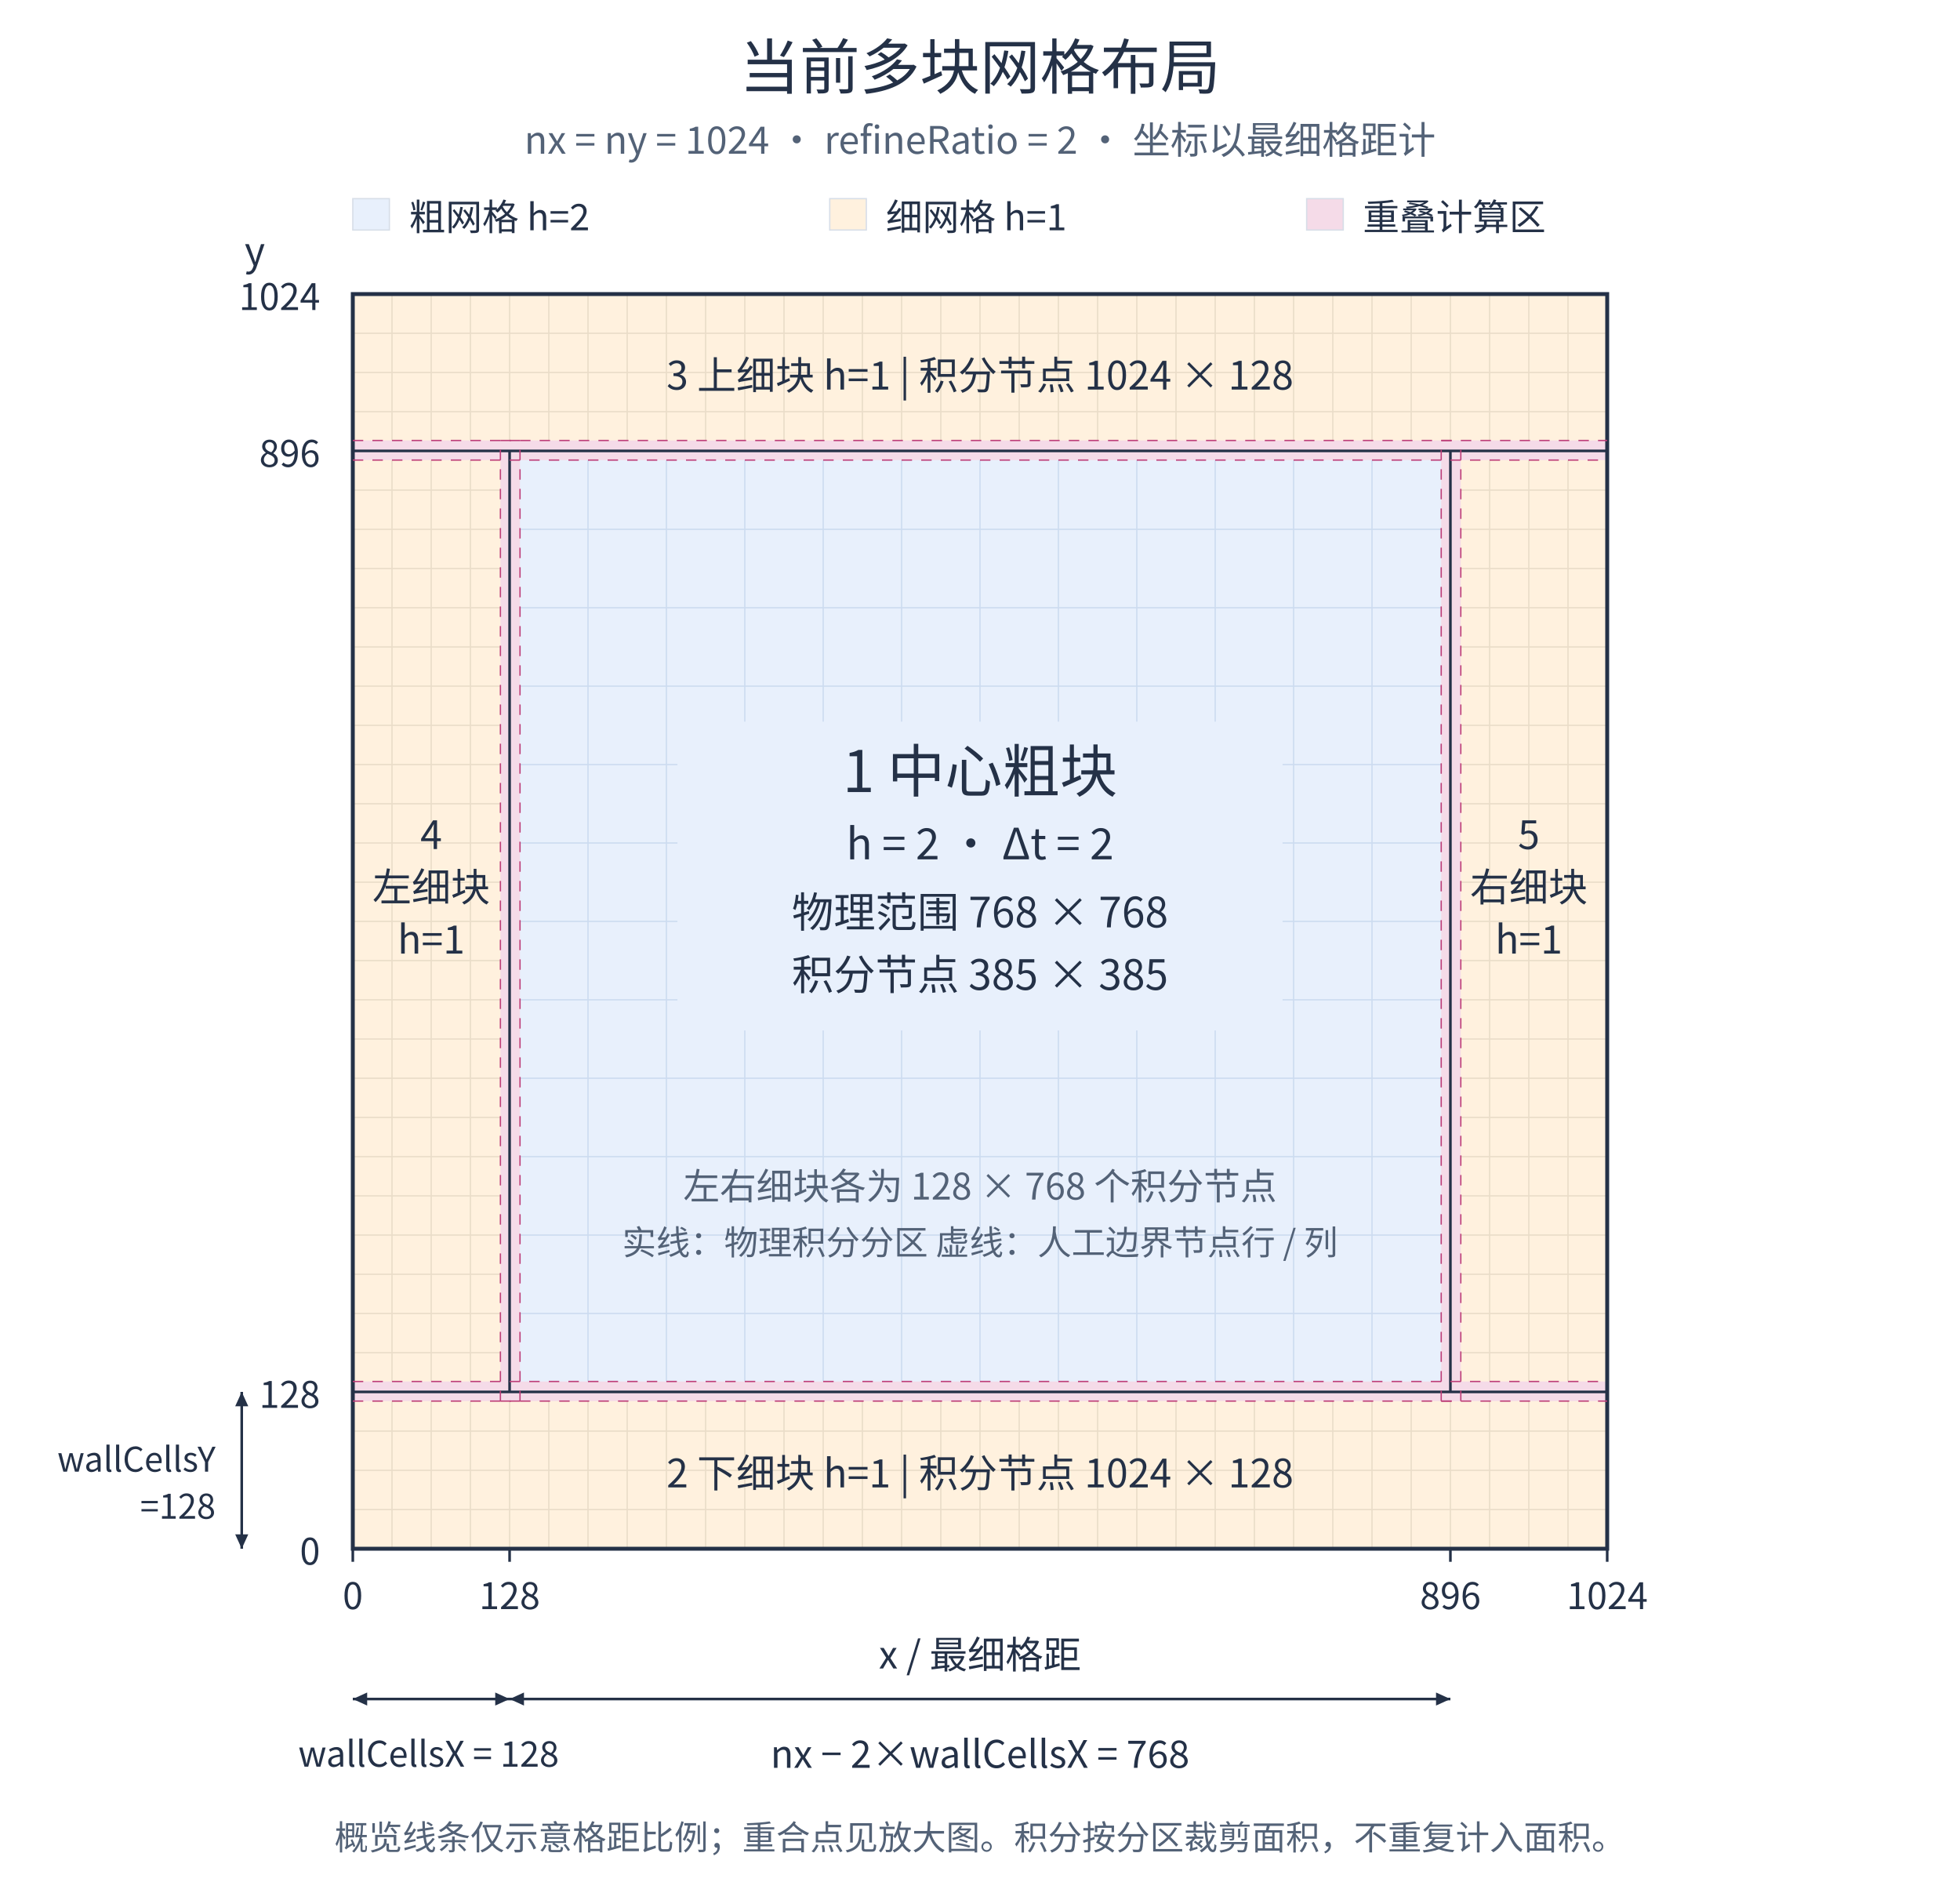
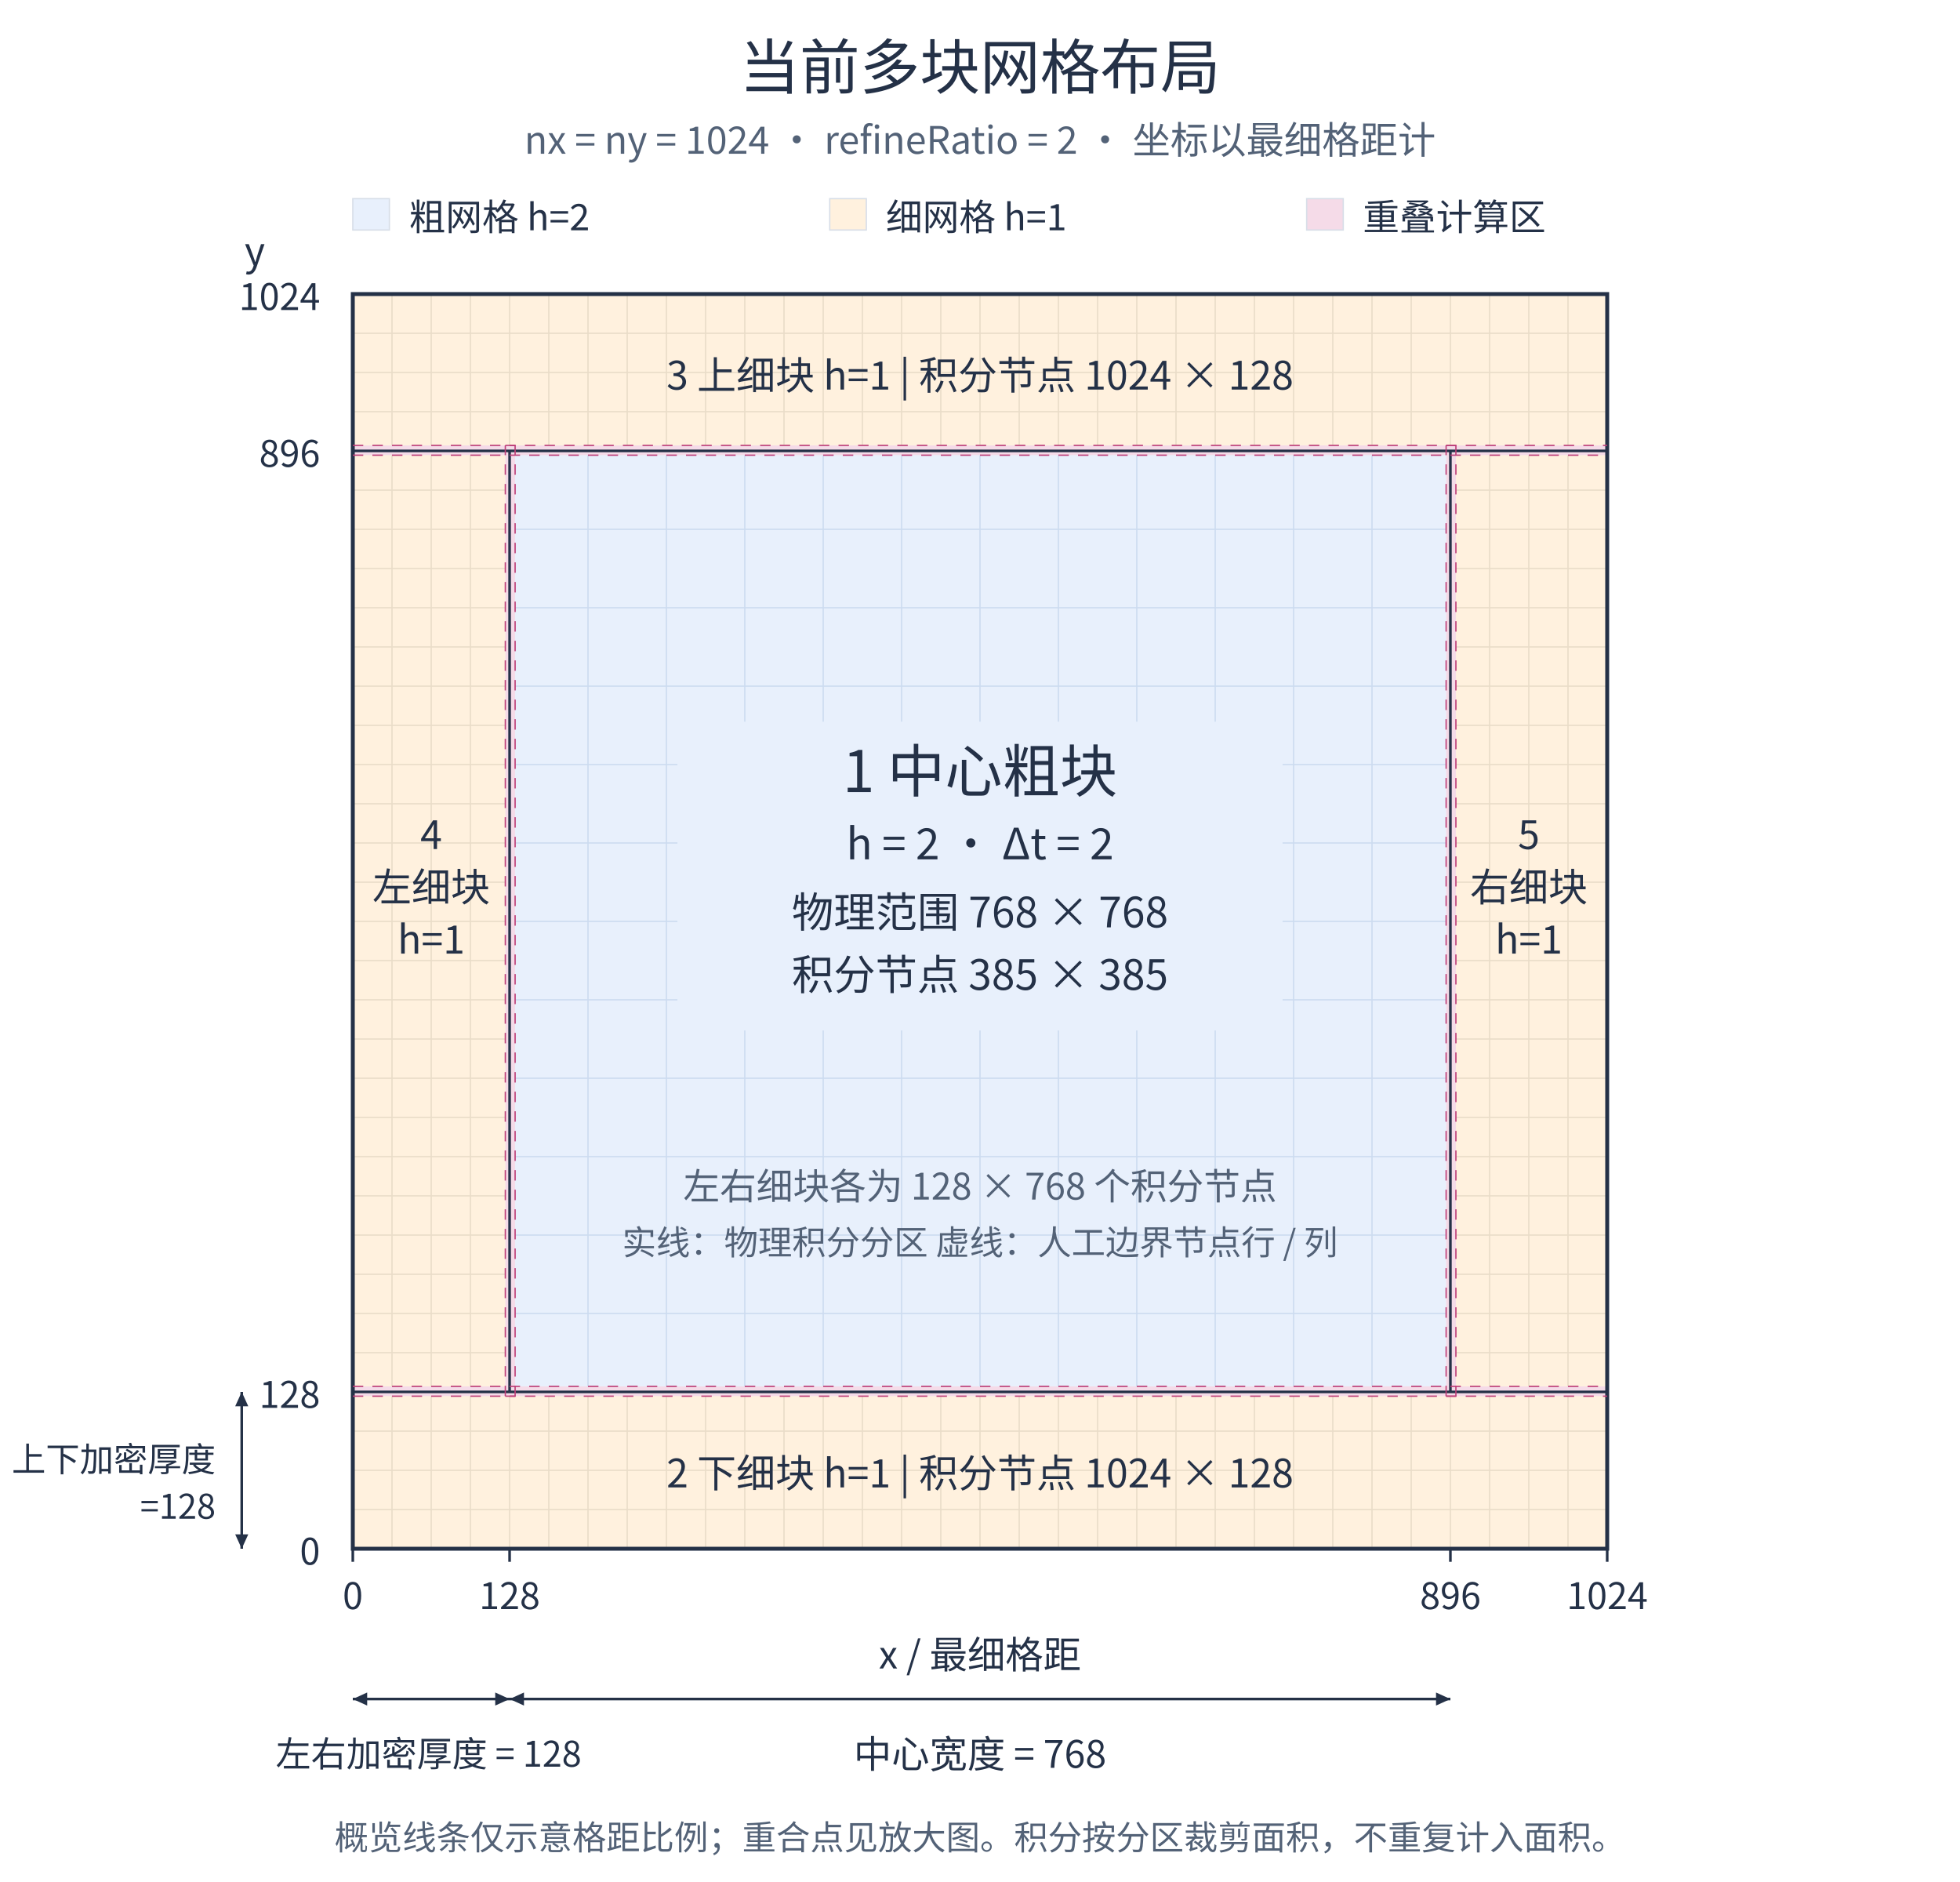
<svg xmlns="http://www.w3.org/2000/svg" width="1500" height="1440" viewBox="0 0 1500 1440" role="img">
  <rect x="0" y="0" width="1500" height="1440" fill="#ffffff" stroke="none" stroke-width="1" />
  <text x="750" y="48" font-family="Microsoft YaHei, Noto Sans CJK SC, sans-serif" font-size="46" fill="#243147" text-anchor="middle" dominant-baseline="central">当前多块网格布局</text>
  <text x="750" y="105" font-family="Microsoft YaHei, Noto Sans CJK SC, sans-serif" font-size="29" fill="#536277" text-anchor="middle" dominant-baseline="central">nx = ny = 1024    ·    refineRatio = 2    ·    坐标以最细格距计</text>
  <rect x="270" y="152" width="28" height="24" fill="#e8f0fc" stroke="#d7dee8" stroke-width="1" />
  <text x="313" y="164" font-family="Microsoft YaHei, Noto Sans CJK SC, sans-serif" font-size="28" fill="#243147" text-anchor="start" dominant-baseline="central">粗网格 h=2</text>
  <rect x="635" y="152" width="28" height="24" fill="#fff1de" stroke="#d7dee8" stroke-width="1" />
  <text x="678" y="164" font-family="Microsoft YaHei, Noto Sans CJK SC, sans-serif" font-size="28" fill="#243147" text-anchor="start" dominant-baseline="central">细网格 h=1</text>
  <rect x="1000" y="152" width="28" height="24" fill="#f5dbe8" stroke="#d7dee8" stroke-width="1" />
  <text x="1043" y="164" font-family="Microsoft YaHei, Noto Sans CJK SC, sans-serif" font-size="28" fill="#243147" text-anchor="start" dominant-baseline="central">重叠计算区</text>
  <rect x="270.0" y="225.0" width="960.0" height="960.0" fill="#fff1de" stroke="none" stroke-width="1" />
  <rect x="390.0" y="345.0" width="720.0" height="720.0" fill="#e8f0fc" stroke="none" stroke-width="1" />
  <line x1="270.0" y1="1185.0" x2="270.0" y2="1065.0" stroke="#e9dcc8" stroke-width="1" />
  <line x1="270.0" y1="345.0" x2="270.0" y2="225.0" stroke="#e9dcc8" stroke-width="1" />
  <line x1="300.0" y1="1185.0" x2="300.0" y2="1065.0" stroke="#e9dcc8" stroke-width="1" />
  <line x1="300.0" y1="345.0" x2="300.0" y2="225.0" stroke="#e9dcc8" stroke-width="1" />
  <line x1="330.0" y1="1185.0" x2="330.0" y2="1065.0" stroke="#e9dcc8" stroke-width="1" />
  <line x1="330.0" y1="345.0" x2="330.0" y2="225.0" stroke="#e9dcc8" stroke-width="1" />
  <line x1="360.0" y1="1185.0" x2="360.0" y2="1065.0" stroke="#e9dcc8" stroke-width="1" />
  <line x1="360.0" y1="345.0" x2="360.0" y2="225.0" stroke="#e9dcc8" stroke-width="1" />
  <line x1="390.0" y1="1185.0" x2="390.0" y2="1065.0" stroke="#e9dcc8" stroke-width="1" />
  <line x1="390.0" y1="345.0" x2="390.0" y2="225.0" stroke="#e9dcc8" stroke-width="1" />
  <line x1="420.0" y1="1185.0" x2="420.0" y2="1065.0" stroke="#e9dcc8" stroke-width="1" />
  <line x1="420.0" y1="345.0" x2="420.0" y2="225.0" stroke="#e9dcc8" stroke-width="1" />
  <line x1="450.0" y1="1185.0" x2="450.0" y2="1065.0" stroke="#e9dcc8" stroke-width="1" />
  <line x1="450.0" y1="345.0" x2="450.0" y2="225.0" stroke="#e9dcc8" stroke-width="1" />
  <line x1="480.0" y1="1185.0" x2="480.0" y2="1065.0" stroke="#e9dcc8" stroke-width="1" />
  <line x1="480.0" y1="345.0" x2="480.0" y2="225.0" stroke="#e9dcc8" stroke-width="1" />
  <line x1="510.0" y1="1185.0" x2="510.0" y2="1065.0" stroke="#e9dcc8" stroke-width="1" />
  <line x1="510.0" y1="345.0" x2="510.0" y2="225.0" stroke="#e9dcc8" stroke-width="1" />
  <line x1="540.0" y1="1185.0" x2="540.0" y2="1065.0" stroke="#e9dcc8" stroke-width="1" />
  <line x1="540.0" y1="345.0" x2="540.0" y2="225.0" stroke="#e9dcc8" stroke-width="1" />
  <line x1="570.0" y1="1185.0" x2="570.0" y2="1065.0" stroke="#e9dcc8" stroke-width="1" />
  <line x1="570.0" y1="345.0" x2="570.0" y2="225.0" stroke="#e9dcc8" stroke-width="1" />
  <line x1="600.0" y1="1185.0" x2="600.0" y2="1065.0" stroke="#e9dcc8" stroke-width="1" />
  <line x1="600.0" y1="345.0" x2="600.0" y2="225.0" stroke="#e9dcc8" stroke-width="1" />
  <line x1="630.0" y1="1185.0" x2="630.0" y2="1065.0" stroke="#e9dcc8" stroke-width="1" />
  <line x1="630.0" y1="345.0" x2="630.0" y2="225.0" stroke="#e9dcc8" stroke-width="1" />
  <line x1="660.0" y1="1185.0" x2="660.0" y2="1065.0" stroke="#e9dcc8" stroke-width="1" />
  <line x1="660.0" y1="345.0" x2="660.0" y2="225.0" stroke="#e9dcc8" stroke-width="1" />
  <line x1="690.0" y1="1185.0" x2="690.0" y2="1065.0" stroke="#e9dcc8" stroke-width="1" />
  <line x1="690.0" y1="345.0" x2="690.0" y2="225.0" stroke="#e9dcc8" stroke-width="1" />
  <line x1="720.0" y1="1185.0" x2="720.0" y2="1065.0" stroke="#e9dcc8" stroke-width="1" />
  <line x1="720.0" y1="345.0" x2="720.0" y2="225.0" stroke="#e9dcc8" stroke-width="1" />
  <line x1="750.0" y1="1185.0" x2="750.0" y2="1065.0" stroke="#e9dcc8" stroke-width="1" />
  <line x1="750.0" y1="345.0" x2="750.0" y2="225.0" stroke="#e9dcc8" stroke-width="1" />
  <line x1="780.0" y1="1185.0" x2="780.0" y2="1065.0" stroke="#e9dcc8" stroke-width="1" />
  <line x1="780.0" y1="345.0" x2="780.0" y2="225.0" stroke="#e9dcc8" stroke-width="1" />
  <line x1="810.0" y1="1185.0" x2="810.0" y2="1065.0" stroke="#e9dcc8" stroke-width="1" />
  <line x1="810.0" y1="345.0" x2="810.0" y2="225.0" stroke="#e9dcc8" stroke-width="1" />
  <line x1="840.0" y1="1185.0" x2="840.0" y2="1065.0" stroke="#e9dcc8" stroke-width="1" />
  <line x1="840.0" y1="345.0" x2="840.0" y2="225.0" stroke="#e9dcc8" stroke-width="1" />
  <line x1="870.0" y1="1185.0" x2="870.0" y2="1065.0" stroke="#e9dcc8" stroke-width="1" />
  <line x1="870.0" y1="345.0" x2="870.0" y2="225.0" stroke="#e9dcc8" stroke-width="1" />
  <line x1="900.0" y1="1185.0" x2="900.0" y2="1065.0" stroke="#e9dcc8" stroke-width="1" />
  <line x1="900.0" y1="345.0" x2="900.0" y2="225.0" stroke="#e9dcc8" stroke-width="1" />
  <line x1="930.0" y1="1185.0" x2="930.0" y2="1065.0" stroke="#e9dcc8" stroke-width="1" />
  <line x1="930.0" y1="345.0" x2="930.0" y2="225.0" stroke="#e9dcc8" stroke-width="1" />
  <line x1="960.0" y1="1185.0" x2="960.0" y2="1065.0" stroke="#e9dcc8" stroke-width="1" />
  <line x1="960.0" y1="345.0" x2="960.0" y2="225.0" stroke="#e9dcc8" stroke-width="1" />
  <line x1="990.0" y1="1185.0" x2="990.0" y2="1065.0" stroke="#e9dcc8" stroke-width="1" />
  <line x1="990.0" y1="345.0" x2="990.0" y2="225.0" stroke="#e9dcc8" stroke-width="1" />
  <line x1="1020.0" y1="1185.0" x2="1020.0" y2="1065.0" stroke="#e9dcc8" stroke-width="1" />
  <line x1="1020.0" y1="345.0" x2="1020.0" y2="225.0" stroke="#e9dcc8" stroke-width="1" />
  <line x1="1050.0" y1="1185.0" x2="1050.0" y2="1065.0" stroke="#e9dcc8" stroke-width="1" />
  <line x1="1050.0" y1="345.0" x2="1050.0" y2="225.0" stroke="#e9dcc8" stroke-width="1" />
  <line x1="1080.0" y1="1185.0" x2="1080.0" y2="1065.0" stroke="#e9dcc8" stroke-width="1" />
  <line x1="1080.0" y1="345.0" x2="1080.0" y2="225.0" stroke="#e9dcc8" stroke-width="1" />
  <line x1="1110.0" y1="1185.0" x2="1110.0" y2="1065.0" stroke="#e9dcc8" stroke-width="1" />
  <line x1="1110.0" y1="345.0" x2="1110.0" y2="225.0" stroke="#e9dcc8" stroke-width="1" />
  <line x1="1140.0" y1="1185.0" x2="1140.0" y2="1065.0" stroke="#e9dcc8" stroke-width="1" />
  <line x1="1140.0" y1="345.0" x2="1140.0" y2="225.0" stroke="#e9dcc8" stroke-width="1" />
  <line x1="1170.0" y1="1185.0" x2="1170.0" y2="1065.0" stroke="#e9dcc8" stroke-width="1" />
  <line x1="1170.0" y1="345.0" x2="1170.0" y2="225.0" stroke="#e9dcc8" stroke-width="1" />
  <line x1="1200.0" y1="1185.0" x2="1200.0" y2="1065.0" stroke="#e9dcc8" stroke-width="1" />
  <line x1="1200.0" y1="345.0" x2="1200.0" y2="225.0" stroke="#e9dcc8" stroke-width="1" />
  <line x1="1230.0" y1="1185.0" x2="1230.0" y2="1065.0" stroke="#e9dcc8" stroke-width="1" />
  <line x1="1230.0" y1="345.0" x2="1230.0" y2="225.0" stroke="#e9dcc8" stroke-width="1" />
  <line x1="270.0" y1="1185.0" x2="1230.0" y2="1185.0" stroke="#e9dcc8" stroke-width="1" />
  <line x1="270.0" y1="1155.0" x2="1230.0" y2="1155.0" stroke="#e9dcc8" stroke-width="1" />
  <line x1="270.0" y1="1125.0" x2="1230.0" y2="1125.0" stroke="#e9dcc8" stroke-width="1" />
  <line x1="270.0" y1="1095.0" x2="1230.0" y2="1095.0" stroke="#e9dcc8" stroke-width="1" />
  <line x1="270.0" y1="1065.0" x2="1230.0" y2="1065.0" stroke="#e9dcc8" stroke-width="1" />
  <line x1="270.0" y1="1035.0" x2="390.0" y2="1035.0" stroke="#e9dcc8" stroke-width="1" />
  <line x1="1110.0" y1="1035.0" x2="1230.0" y2="1035.0" stroke="#e9dcc8" stroke-width="1" />
  <line x1="270.0" y1="1005.0" x2="390.0" y2="1005.0" stroke="#e9dcc8" stroke-width="1" />
  <line x1="1110.0" y1="1005.0" x2="1230.0" y2="1005.0" stroke="#e9dcc8" stroke-width="1" />
  <line x1="270.0" y1="975.0" x2="390.0" y2="975.0" stroke="#e9dcc8" stroke-width="1" />
  <line x1="1110.0" y1="975.0" x2="1230.0" y2="975.0" stroke="#e9dcc8" stroke-width="1" />
  <line x1="270.0" y1="945.0" x2="390.0" y2="945.0" stroke="#e9dcc8" stroke-width="1" />
  <line x1="1110.0" y1="945.0" x2="1230.0" y2="945.0" stroke="#e9dcc8" stroke-width="1" />
  <line x1="270.0" y1="915.0" x2="390.0" y2="915.0" stroke="#e9dcc8" stroke-width="1" />
  <line x1="1110.0" y1="915.0" x2="1230.0" y2="915.0" stroke="#e9dcc8" stroke-width="1" />
  <line x1="270.0" y1="885.0" x2="390.0" y2="885.0" stroke="#e9dcc8" stroke-width="1" />
  <line x1="1110.0" y1="885.0" x2="1230.0" y2="885.0" stroke="#e9dcc8" stroke-width="1" />
  <line x1="270.0" y1="855.0" x2="390.0" y2="855.0" stroke="#e9dcc8" stroke-width="1" />
  <line x1="1110.0" y1="855.0" x2="1230.0" y2="855.0" stroke="#e9dcc8" stroke-width="1" />
  <line x1="270.0" y1="825.0" x2="390.0" y2="825.0" stroke="#e9dcc8" stroke-width="1" />
  <line x1="1110.0" y1="825.0" x2="1230.0" y2="825.0" stroke="#e9dcc8" stroke-width="1" />
  <line x1="270.0" y1="795.0" x2="390.0" y2="795.0" stroke="#e9dcc8" stroke-width="1" />
  <line x1="1110.0" y1="795.0" x2="1230.0" y2="795.0" stroke="#e9dcc8" stroke-width="1" />
  <line x1="270.0" y1="765.0" x2="390.0" y2="765.0" stroke="#e9dcc8" stroke-width="1" />
  <line x1="1110.0" y1="765.0" x2="1230.0" y2="765.0" stroke="#e9dcc8" stroke-width="1" />
  <line x1="270.0" y1="735.0" x2="390.0" y2="735.0" stroke="#e9dcc8" stroke-width="1" />
  <line x1="1110.0" y1="735.0" x2="1230.0" y2="735.0" stroke="#e9dcc8" stroke-width="1" />
  <line x1="270.0" y1="705.0" x2="390.0" y2="705.0" stroke="#e9dcc8" stroke-width="1" />
  <line x1="1110.0" y1="705.0" x2="1230.0" y2="705.0" stroke="#e9dcc8" stroke-width="1" />
  <line x1="270.0" y1="675.0" x2="390.0" y2="675.0" stroke="#e9dcc8" stroke-width="1" />
  <line x1="1110.0" y1="675.0" x2="1230.0" y2="675.0" stroke="#e9dcc8" stroke-width="1" />
  <line x1="270.0" y1="645.0" x2="390.0" y2="645.0" stroke="#e9dcc8" stroke-width="1" />
  <line x1="1110.0" y1="645.0" x2="1230.0" y2="645.0" stroke="#e9dcc8" stroke-width="1" />
  <line x1="270.0" y1="615.0" x2="390.0" y2="615.0" stroke="#e9dcc8" stroke-width="1" />
  <line x1="1110.0" y1="615.0" x2="1230.0" y2="615.0" stroke="#e9dcc8" stroke-width="1" />
  <line x1="270.0" y1="585.0" x2="390.0" y2="585.0" stroke="#e9dcc8" stroke-width="1" />
  <line x1="1110.0" y1="585.0" x2="1230.0" y2="585.0" stroke="#e9dcc8" stroke-width="1" />
  <line x1="270.0" y1="555.0" x2="390.0" y2="555.0" stroke="#e9dcc8" stroke-width="1" />
  <line x1="1110.0" y1="555.0" x2="1230.0" y2="555.0" stroke="#e9dcc8" stroke-width="1" />
  <line x1="270.0" y1="525.0" x2="390.0" y2="525.0" stroke="#e9dcc8" stroke-width="1" />
  <line x1="1110.0" y1="525.0" x2="1230.0" y2="525.0" stroke="#e9dcc8" stroke-width="1" />
  <line x1="270.0" y1="495.0" x2="390.0" y2="495.0" stroke="#e9dcc8" stroke-width="1" />
  <line x1="1110.0" y1="495.0" x2="1230.0" y2="495.0" stroke="#e9dcc8" stroke-width="1" />
  <line x1="270.0" y1="465.0" x2="390.0" y2="465.0" stroke="#e9dcc8" stroke-width="1" />
  <line x1="1110.0" y1="465.0" x2="1230.0" y2="465.0" stroke="#e9dcc8" stroke-width="1" />
  <line x1="270.0" y1="435.0" x2="390.0" y2="435.0" stroke="#e9dcc8" stroke-width="1" />
  <line x1="1110.0" y1="435.0" x2="1230.0" y2="435.0" stroke="#e9dcc8" stroke-width="1" />
  <line x1="270.0" y1="405.0" x2="390.0" y2="405.0" stroke="#e9dcc8" stroke-width="1" />
  <line x1="1110.0" y1="405.0" x2="1230.0" y2="405.0" stroke="#e9dcc8" stroke-width="1" />
  <line x1="270.0" y1="375.0" x2="390.0" y2="375.0" stroke="#e9dcc8" stroke-width="1" />
  <line x1="1110.0" y1="375.0" x2="1230.0" y2="375.0" stroke="#e9dcc8" stroke-width="1" />
  <line x1="270.0" y1="345.0" x2="1230.0" y2="345.0" stroke="#e9dcc8" stroke-width="1" />
  <line x1="270.0" y1="315.0" x2="1230.0" y2="315.0" stroke="#e9dcc8" stroke-width="1" />
  <line x1="270.0" y1="285.0" x2="1230.0" y2="285.0" stroke="#e9dcc8" stroke-width="1" />
  <line x1="270.0" y1="255.0" x2="1230.0" y2="255.0" stroke="#e9dcc8" stroke-width="1" />
  <line x1="270.0" y1="225.0" x2="1230.0" y2="225.0" stroke="#e9dcc8" stroke-width="1" />
  <line x1="270.0" y1="1065.0" x2="270.0" y2="345.0" stroke="#e9dcc8" stroke-width="1" />
  <line x1="300.0" y1="1065.0" x2="300.0" y2="345.0" stroke="#e9dcc8" stroke-width="1" />
  <line x1="330.0" y1="1065.0" x2="330.0" y2="345.0" stroke="#e9dcc8" stroke-width="1" />
  <line x1="360.0" y1="1065.0" x2="360.0" y2="345.0" stroke="#e9dcc8" stroke-width="1" />
  <line x1="390.0" y1="1065.0" x2="390.0" y2="345.0" stroke="#e9dcc8" stroke-width="1" />
  <line x1="1110.0" y1="1065.0" x2="1110.0" y2="345.0" stroke="#e9dcc8" stroke-width="1" />
  <line x1="1140.0" y1="1065.0" x2="1140.0" y2="345.0" stroke="#e9dcc8" stroke-width="1" />
  <line x1="1170.0" y1="1065.0" x2="1170.0" y2="345.0" stroke="#e9dcc8" stroke-width="1" />
  <line x1="1200.0" y1="1065.0" x2="1200.0" y2="345.0" stroke="#e9dcc8" stroke-width="1" />
  <line x1="1230.0" y1="1065.0" x2="1230.0" y2="345.0" stroke="#e9dcc8" stroke-width="1" />
  <line x1="390.0" y1="1065.0" x2="390.0" y2="345.0" stroke="#cddbef" stroke-width="1" />
  <line x1="450.0" y1="1065.0" x2="450.0" y2="345.0" stroke="#cddbef" stroke-width="1" />
  <line x1="510.0" y1="1065.0" x2="510.0" y2="345.0" stroke="#cddbef" stroke-width="1" />
  <line x1="570.0" y1="1065.0" x2="570.0" y2="345.0" stroke="#cddbef" stroke-width="1" />
  <line x1="630.0" y1="1065.0" x2="630.0" y2="345.0" stroke="#cddbef" stroke-width="1" />
  <line x1="690.0" y1="1065.0" x2="690.0" y2="345.0" stroke="#cddbef" stroke-width="1" />
  <line x1="750.0" y1="1065.0" x2="750.0" y2="345.0" stroke="#cddbef" stroke-width="1" />
  <line x1="810.0" y1="1065.0" x2="810.0" y2="345.0" stroke="#cddbef" stroke-width="1" />
  <line x1="870.0" y1="1065.0" x2="870.0" y2="345.0" stroke="#cddbef" stroke-width="1" />
  <line x1="930.0" y1="1065.0" x2="930.0" y2="345.0" stroke="#cddbef" stroke-width="1" />
  <line x1="990.0" y1="1065.0" x2="990.0" y2="345.0" stroke="#cddbef" stroke-width="1" />
  <line x1="1050.0" y1="1065.0" x2="1050.0" y2="345.0" stroke="#cddbef" stroke-width="1" />
  <line x1="1110.0" y1="1065.0" x2="1110.0" y2="345.0" stroke="#cddbef" stroke-width="1" />
  <line x1="390.0" y1="1065.0" x2="1110.0" y2="1065.0" stroke="#cddbef" stroke-width="1" />
  <line x1="390.0" y1="1005.0" x2="1110.0" y2="1005.0" stroke="#cddbef" stroke-width="1" />
  <line x1="390.0" y1="945.0" x2="1110.0" y2="945.0" stroke="#cddbef" stroke-width="1" />
  <line x1="390.0" y1="885.0" x2="1110.0" y2="885.0" stroke="#cddbef" stroke-width="1" />
  <line x1="390.0" y1="825.0" x2="1110.0" y2="825.0" stroke="#cddbef" stroke-width="1" />
  <line x1="390.0" y1="765.0" x2="1110.0" y2="765.0" stroke="#cddbef" stroke-width="1" />
  <line x1="390.0" y1="705.0" x2="1110.0" y2="705.0" stroke="#cddbef" stroke-width="1" />
  <line x1="390.0" y1="645.0" x2="1110.0" y2="645.0" stroke="#cddbef" stroke-width="1" />
  <line x1="390.0" y1="585.0" x2="1110.0" y2="585.0" stroke="#cddbef" stroke-width="1" />
  <line x1="390.0" y1="525.0" x2="1110.0" y2="525.0" stroke="#cddbef" stroke-width="1" />
  <line x1="390.0" y1="465.0" x2="1110.0" y2="465.0" stroke="#cddbef" stroke-width="1" />
  <line x1="390.0" y1="405.0" x2="1110.0" y2="405.0" stroke="#cddbef" stroke-width="1" />
  <line x1="390.0" y1="345.0" x2="1110.0" y2="345.0" stroke="#cddbef" stroke-width="1" />
-   <rect x="270.0" y="1057.031" width="960.0" height="15.0" fill="#f5dbe8" stroke="none" stroke-width="1" />
-   <rect x="270.0" y="337.031" width="960.0" height="15.0" fill="#f5dbe8" stroke="none" stroke-width="1" />
-   <rect x="382.969" y="337.031" width="15.0" height="735.0" fill="#f5dbe8" stroke="none" stroke-width="1" />
-   <rect x="1102.969" y="337.031" width="15.0" height="735.0" fill="#f5dbe8" stroke="none" stroke-width="1" />
+   <rect x="270.0" y="1060.781" width="960.0" height="7.5" fill="#f5dbe8" stroke="none" stroke-width="1" />
+   <rect x="270.0" y="340.781" width="960.0" height="7.5" fill="#f5dbe8" stroke="none" stroke-width="1" />
+   <rect x="386.719" y="340.781" width="7.5" height="727.5" fill="#f5dbe8" stroke="none" stroke-width="1" />
+   <rect x="1106.719" y="340.781" width="7.5" height="727.5" fill="#f5dbe8" stroke="none" stroke-width="1" />
  <rect x="270.0" y="225.0" width="960.0" height="960.0" fill="none" stroke="#243147" stroke-width="3" />
  <line x1="270.0" y1="1065.0" x2="1230.0" y2="1065.0" stroke="#243147" stroke-width="2" />
  <line x1="270.0" y1="345.0" x2="1230.0" y2="345.0" stroke="#243147" stroke-width="2" />
  <line x1="390.0" y1="1065.0" x2="390.0" y2="345.0" stroke="#243147" stroke-width="2" />
  <line x1="1110.0" y1="1065.0" x2="1110.0" y2="345.0" stroke="#243147" stroke-width="2" />
-   <line x1="382.969" y1="1072.031" x2="382.969" y2="337.031" stroke="#bd3e78" stroke-width="1" stroke-dasharray="8 7" />
-   <line x1="1117.969" y1="1072.031" x2="1117.969" y2="337.031" stroke="#bd3e78" stroke-width="1" stroke-dasharray="8 7" />
-   <line x1="382.969" y1="1072.031" x2="1117.969" y2="1072.031" stroke="#bd3e78" stroke-width="1" stroke-dasharray="8 7" />
-   <line x1="382.969" y1="337.031" x2="1117.969" y2="337.031" stroke="#bd3e78" stroke-width="1" stroke-dasharray="8 7" />
-   <line x1="270.0" y1="1057.031" x2="1230.0" y2="1057.031" stroke="#bd3e78" stroke-width="1" stroke-dasharray="8 7" />
-   <line x1="270.0" y1="352.031" x2="1230.0" y2="352.031" stroke="#bd3e78" stroke-width="1" stroke-dasharray="8 7" />
-   <line x1="397.969" y1="1072.031" x2="397.969" y2="337.031" stroke="#bd3e78" stroke-width="1" stroke-dasharray="8 7" />
-   <line x1="270.0" y1="1072.031" x2="397.969" y2="1072.031" stroke="#bd3e78" stroke-width="1" stroke-dasharray="8 7" />
-   <line x1="270.0" y1="337.031" x2="397.969" y2="337.031" stroke="#bd3e78" stroke-width="1" stroke-dasharray="8 7" />
-   <line x1="1102.969" y1="1072.031" x2="1102.969" y2="337.031" stroke="#bd3e78" stroke-width="1" stroke-dasharray="8 7" />
-   <line x1="1102.969" y1="1072.031" x2="1230.0" y2="1072.031" stroke="#bd3e78" stroke-width="1" stroke-dasharray="8 7" />
-   <line x1="1102.969" y1="337.031" x2="1230.0" y2="337.031" stroke="#bd3e78" stroke-width="1" stroke-dasharray="8 7" />
+   <line x1="386.719" y1="1068.281" x2="386.719" y2="340.781" stroke="#bd3e78" stroke-width="1" stroke-dasharray="8 7" />
+   <line x1="1114.219" y1="1068.281" x2="1114.219" y2="340.781" stroke="#bd3e78" stroke-width="1" stroke-dasharray="8 7" />
+   <line x1="386.719" y1="1068.281" x2="1114.219" y2="1068.281" stroke="#bd3e78" stroke-width="1" stroke-dasharray="8 7" />
+   <line x1="386.719" y1="340.781" x2="1114.219" y2="340.781" stroke="#bd3e78" stroke-width="1" stroke-dasharray="8 7" />
+   <line x1="270.0" y1="1060.781" x2="1230.0" y2="1060.781" stroke="#bd3e78" stroke-width="1" stroke-dasharray="8 7" />
+   <line x1="270.0" y1="348.281" x2="1230.0" y2="348.281" stroke="#bd3e78" stroke-width="1" stroke-dasharray="8 7" />
+   <line x1="394.219" y1="1068.281" x2="394.219" y2="340.781" stroke="#bd3e78" stroke-width="1" stroke-dasharray="8 7" />
+   <line x1="270.0" y1="1068.281" x2="394.219" y2="1068.281" stroke="#bd3e78" stroke-width="1" stroke-dasharray="8 7" />
+   <line x1="270.0" y1="340.781" x2="394.219" y2="340.781" stroke="#bd3e78" stroke-width="1" stroke-dasharray="8 7" />
+   <line x1="1106.719" y1="1068.281" x2="1106.719" y2="340.781" stroke="#bd3e78" stroke-width="1" stroke-dasharray="8 7" />
+   <line x1="1106.719" y1="1068.281" x2="1230.0" y2="1068.281" stroke="#bd3e78" stroke-width="1" stroke-dasharray="8 7" />
+   <line x1="1106.719" y1="340.781" x2="1230.0" y2="340.781" stroke="#bd3e78" stroke-width="1" stroke-dasharray="8 7" />
  <text x="750.0" y="285.0" font-family="Microsoft YaHei, Noto Sans CJK SC, sans-serif" font-size="30" fill="#243147" text-anchor="middle" dominant-baseline="central">3  上细块   h=1   |   积分节点 1024 × 128</text>
  <text x="750.0" y="1125.0" font-family="Microsoft YaHei, Noto Sans CJK SC, sans-serif" font-size="30" fill="#243147" text-anchor="middle" dominant-baseline="central">2  下细块   h=1   |   积分节点 1024 × 128</text>
  <text x="330.0" y="636.562" font-family="Microsoft YaHei, Noto Sans CJK SC, sans-serif" font-size="30" fill="#243147" text-anchor="middle" dominant-baseline="central">4</text>
  <text x="330.0" y="676.562" font-family="Microsoft YaHei, Noto Sans CJK SC, sans-serif" font-size="30" fill="#243147" text-anchor="middle" dominant-baseline="central">左细块</text>
  <text x="330.0" y="716.562" font-family="Microsoft YaHei, Noto Sans CJK SC, sans-serif" font-size="30" fill="#243147" text-anchor="middle" dominant-baseline="central">h=1</text>
  <text x="1170.0" y="636.562" font-family="Microsoft YaHei, Noto Sans CJK SC, sans-serif" font-size="30" fill="#243147" text-anchor="middle" dominant-baseline="central">5</text>
  <text x="1170.0" y="676.562" font-family="Microsoft YaHei, Noto Sans CJK SC, sans-serif" font-size="30" fill="#243147" text-anchor="middle" dominant-baseline="central">右细块</text>
  <text x="1170.0" y="716.562" font-family="Microsoft YaHei, Noto Sans CJK SC, sans-serif" font-size="30" fill="#243147" text-anchor="middle" dominant-baseline="central">h=1</text>
  <rect x="518.438" y="552.188" width="463.125" height="236.25" fill="#e8f0fc" stroke="none" stroke-width="1" />
  <text x="750.0" y="586.875" font-family="Microsoft YaHei, Noto Sans CJK SC, sans-serif" font-size="44" fill="#243147" text-anchor="middle" dominant-baseline="central">1  中心粗块</text>
  <text x="750.0" y="643.125" font-family="Microsoft YaHei, Noto Sans CJK SC, sans-serif" font-size="33" fill="#243147" text-anchor="middle" dominant-baseline="central">h = 2   ·   Δt = 2</text>
  <text x="750.0" y="695.625" font-family="Microsoft YaHei, Noto Sans CJK SC, sans-serif" font-size="32" fill="#243147" text-anchor="middle" dominant-baseline="central">物理范围 768 × 768</text>
  <text x="750.0" y="743.438" font-family="Microsoft YaHei, Noto Sans CJK SC, sans-serif" font-size="32" fill="#243147" text-anchor="middle" dominant-baseline="central">积分节点 385 × 385</text>
  <text x="750.0" y="905.625" font-family="Microsoft YaHei, Noto Sans CJK SC, sans-serif" font-size="28" fill="#536277" text-anchor="middle" dominant-baseline="central">左右细块各为 128 × 768 个积分节点</text>
  <text x="750.0" y="948.75" font-family="Microsoft YaHei, Noto Sans CJK SC, sans-serif" font-size="26" fill="#536277" text-anchor="middle" dominant-baseline="central">实线：物理积分分区    虚线：人工边界节点行 / 列</text>
  <line x1="270.0" y1="1185.0" x2="270.0" y2="1195.0" stroke="#243147" stroke-width="2" />
  <text x="270.0" y="1219.0" font-family="Microsoft YaHei, Noto Sans CJK SC, sans-serif" font-size="28" fill="#243147" text-anchor="middle" dominant-baseline="central">0</text>
  <text x="245.0" y="1185.0" font-family="Microsoft YaHei, Noto Sans CJK SC, sans-serif" font-size="28" fill="#243147" text-anchor="end" dominant-baseline="central">0</text>
  <line x1="390.0" y1="1185.0" x2="390.0" y2="1195.0" stroke="#243147" stroke-width="2" />
  <text x="390.0" y="1219.0" font-family="Microsoft YaHei, Noto Sans CJK SC, sans-serif" font-size="28" fill="#243147" text-anchor="middle" dominant-baseline="central">128</text>
  <text x="245.0" y="1065.0" font-family="Microsoft YaHei, Noto Sans CJK SC, sans-serif" font-size="28" fill="#243147" text-anchor="end" dominant-baseline="central">128</text>
  <line x1="1110.0" y1="1185.0" x2="1110.0" y2="1195.0" stroke="#243147" stroke-width="2" />
  <text x="1110.0" y="1219.0" font-family="Microsoft YaHei, Noto Sans CJK SC, sans-serif" font-size="28" fill="#243147" text-anchor="middle" dominant-baseline="central">896</text>
  <text x="245.0" y="345.0" font-family="Microsoft YaHei, Noto Sans CJK SC, sans-serif" font-size="28" fill="#243147" text-anchor="end" dominant-baseline="central">896</text>
  <line x1="1230.0" y1="1185.0" x2="1230.0" y2="1195.0" stroke="#243147" stroke-width="2" />
  <text x="1230.0" y="1219.0" font-family="Microsoft YaHei, Noto Sans CJK SC, sans-serif" font-size="28" fill="#243147" text-anchor="middle" dominant-baseline="central">1024</text>
  <text x="245.0" y="225.0" font-family="Microsoft YaHei, Noto Sans CJK SC, sans-serif" font-size="28" fill="#243147" text-anchor="end" dominant-baseline="central">1024</text>
  <text x="750.0" y="1264.0" font-family="Microsoft YaHei, Noto Sans CJK SC, sans-serif" font-size="29" fill="#243147" text-anchor="middle" dominant-baseline="central">x  /  最细格距</text>
  <text x="195" y="190" font-family="Microsoft YaHei, Noto Sans CJK SC, sans-serif" font-size="30" fill="#243147" text-anchor="middle" dominant-baseline="central">y</text>
  <line x1="270.0" y1="1300" x2="390.0" y2="1300" stroke="#243147" stroke-width="2" />
  <polygon points="270.0,1300 281.0,1305.0 281.0,1295.0" fill="#243147" />
  <polygon points="390.0,1300 379.0,1305.0 379.0,1295.0" fill="#243147" />
-   <text x="328" y="1340" font-family="Microsoft YaHei, Noto Sans CJK SC, sans-serif" font-size="27" fill="#243147" text-anchor="middle" dominant-baseline="central">wallCellsX = 128</text>
+   <text x="328" y="1340" font-family="Microsoft YaHei, Noto Sans CJK SC, sans-serif" font-size="27" fill="#243147" text-anchor="middle" dominant-baseline="central">左右加密厚度 = 128</text>
  <line x1="390.0" y1="1300" x2="1110.0" y2="1300" stroke="#243147" stroke-width="2" />
  <polygon points="390.0,1300 401.0,1305.0 401.0,1295.0" fill="#243147" />
  <polygon points="1110.0,1300 1099.0,1305.0 1099.0,1295.0" fill="#243147" />
-   <text x="750.0" y="1340" font-family="Microsoft YaHei, Noto Sans CJK SC, sans-serif" font-size="29" fill="#243147" text-anchor="middle" dominant-baseline="central">nx − 2×wallCellsX = 768</text>
+   <text x="750.0" y="1340" font-family="Microsoft YaHei, Noto Sans CJK SC, sans-serif" font-size="29" fill="#243147" text-anchor="middle" dominant-baseline="central">中心宽度 = 768</text>
  <line x1="185" y1="1185.0" x2="185" y2="1065.0" stroke="#243147" stroke-width="2" />
  <polygon points="185,1185.0 190.0,1174.0 180.0,1174.0" fill="#243147" />
  <polygon points="185,1065.0 190.0,1076.0 180.0,1076.0" fill="#243147" />
-   <text x="165" y="1114.688" font-family="Microsoft YaHei, Noto Sans CJK SC, sans-serif" font-size="26" fill="#243147" text-anchor="end" dominant-baseline="central">wallCellsY</text>
+   <text x="165" y="1114.688" font-family="Microsoft YaHei, Noto Sans CJK SC, sans-serif" font-size="26" fill="#243147" text-anchor="end" dominant-baseline="central">上下加密厚度</text>
  <text x="165" y="1150.688" font-family="Microsoft YaHei, Noto Sans CJK SC, sans-serif" font-size="26" fill="#243147" text-anchor="end" dominant-baseline="central">=128</text>
  <text x="750" y="1404" font-family="Microsoft YaHei, Noto Sans CJK SC, sans-serif" font-size="26" fill="#536277" text-anchor="middle" dominant-baseline="central">概览线条仅示意格距比例；重合点见放大图。积分按分区裁剪面积，不重复计入面积。</text>
</svg>
